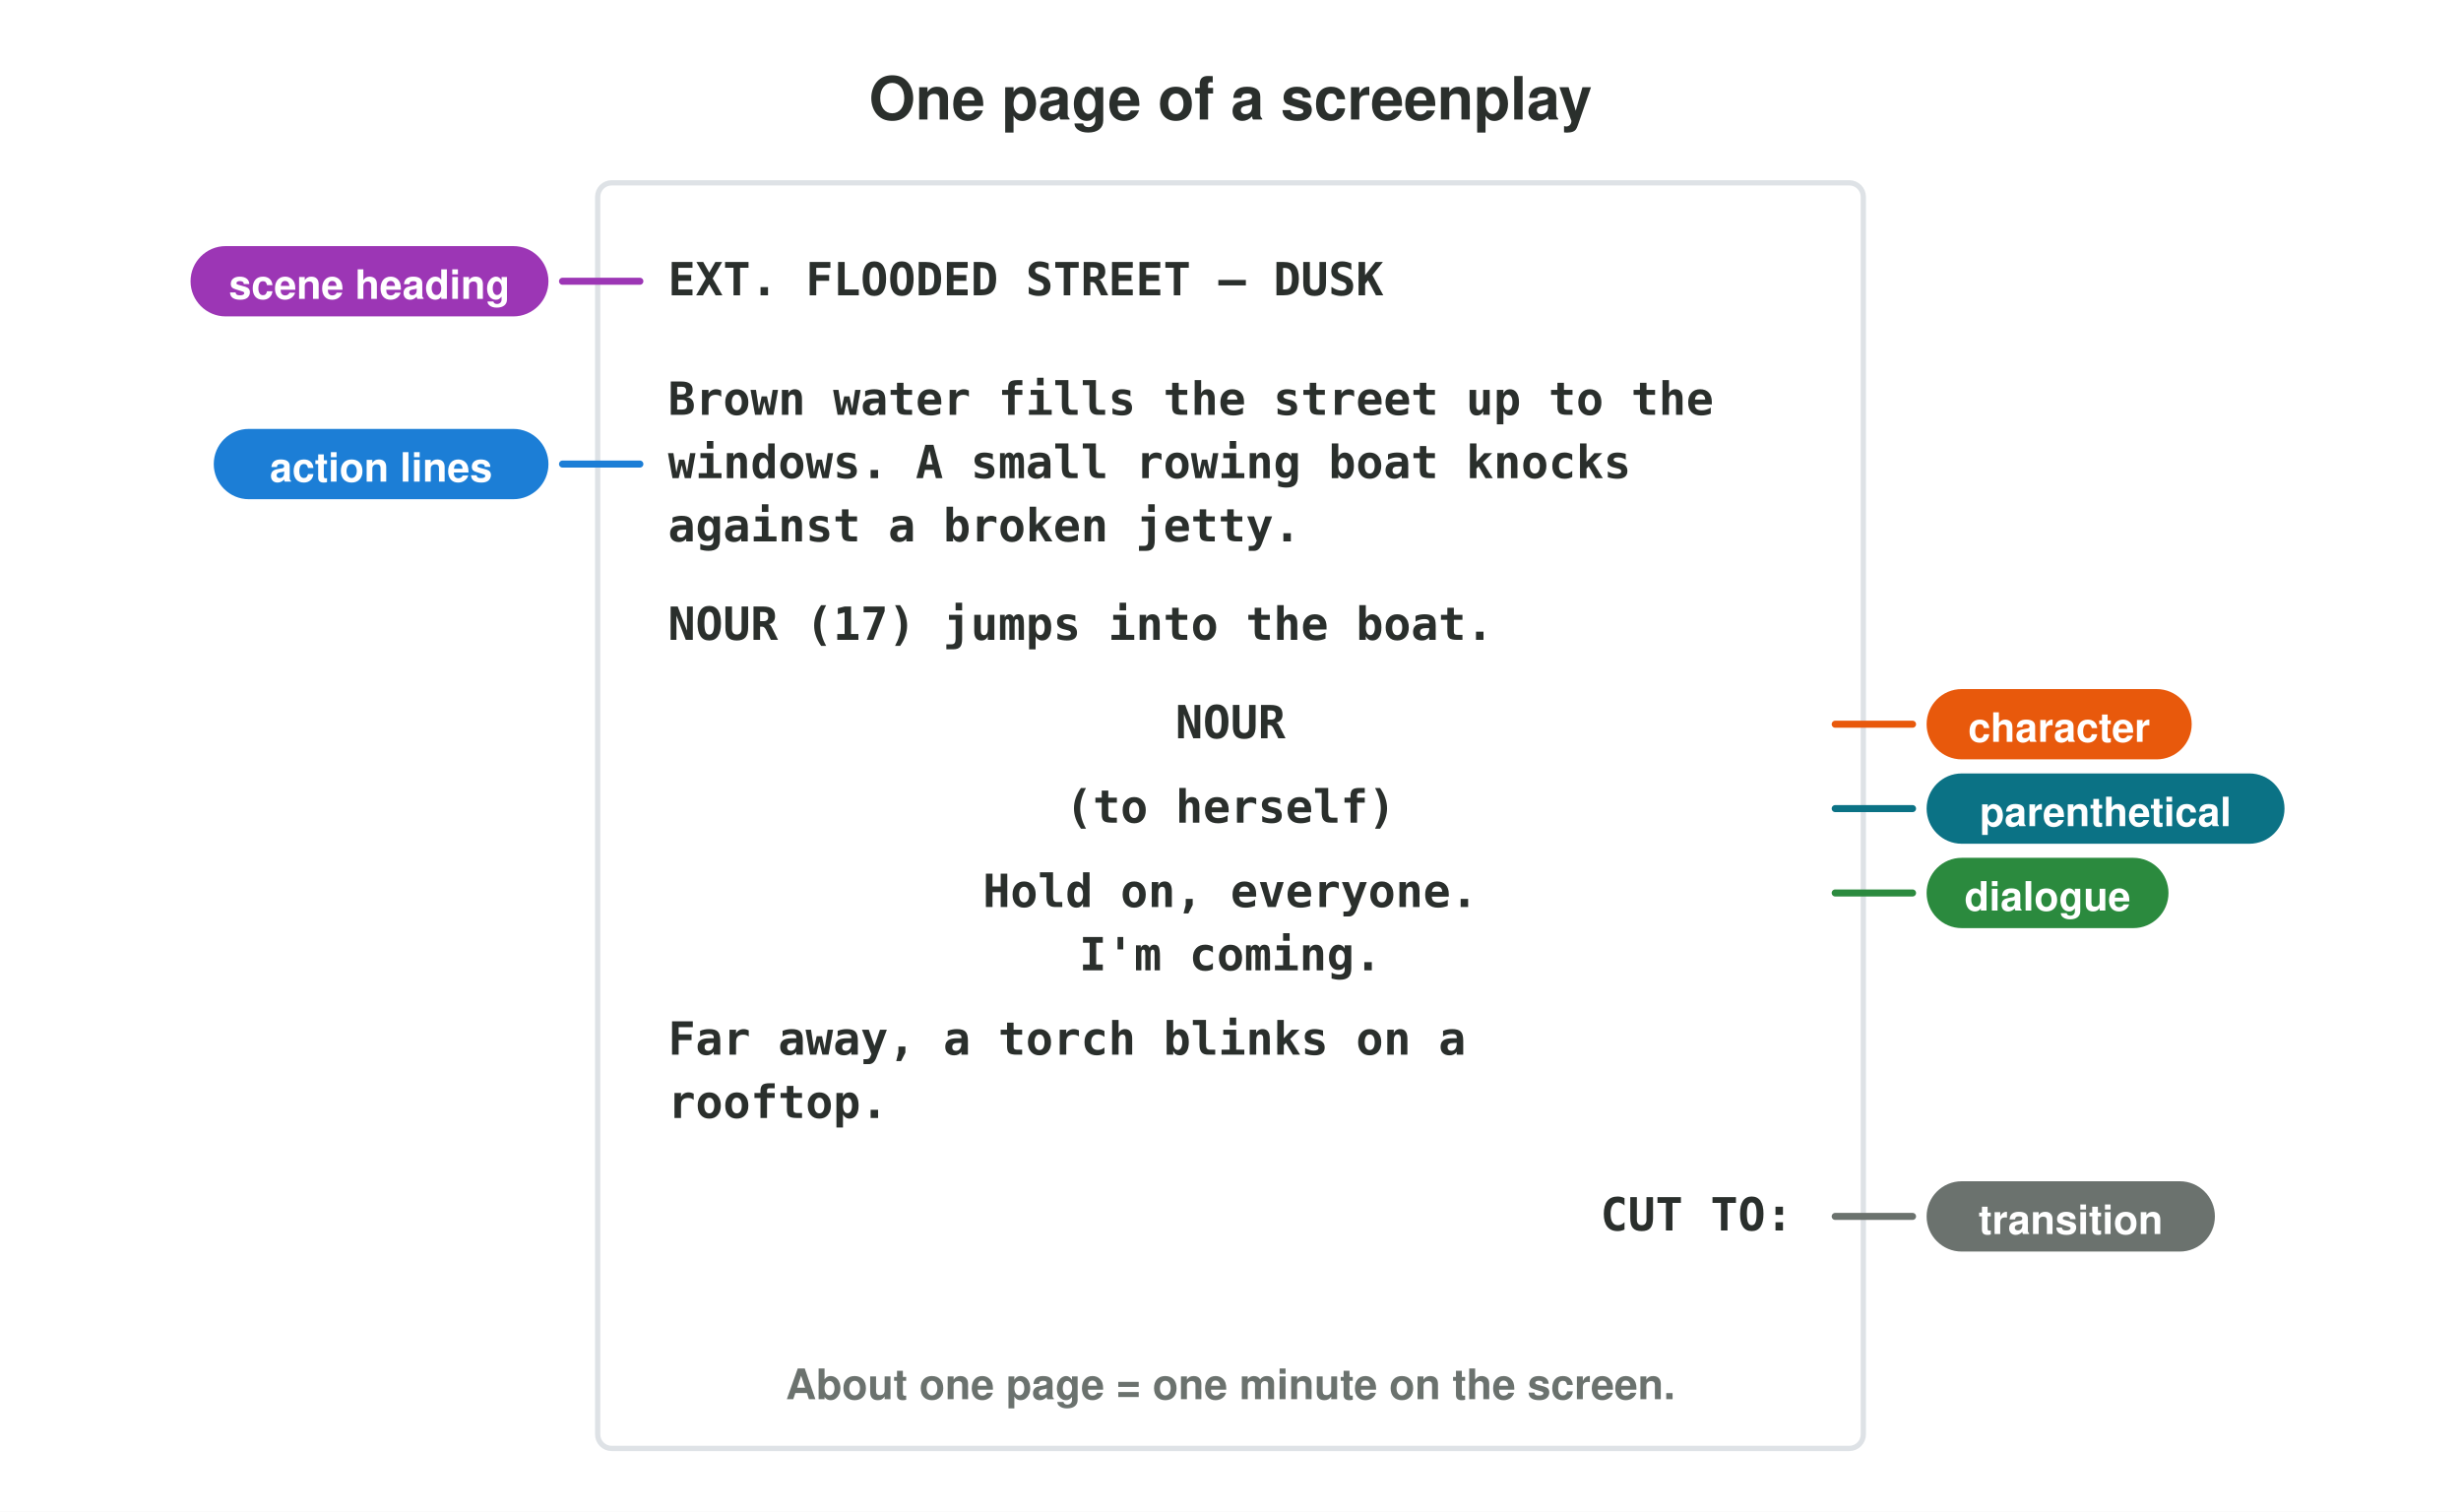
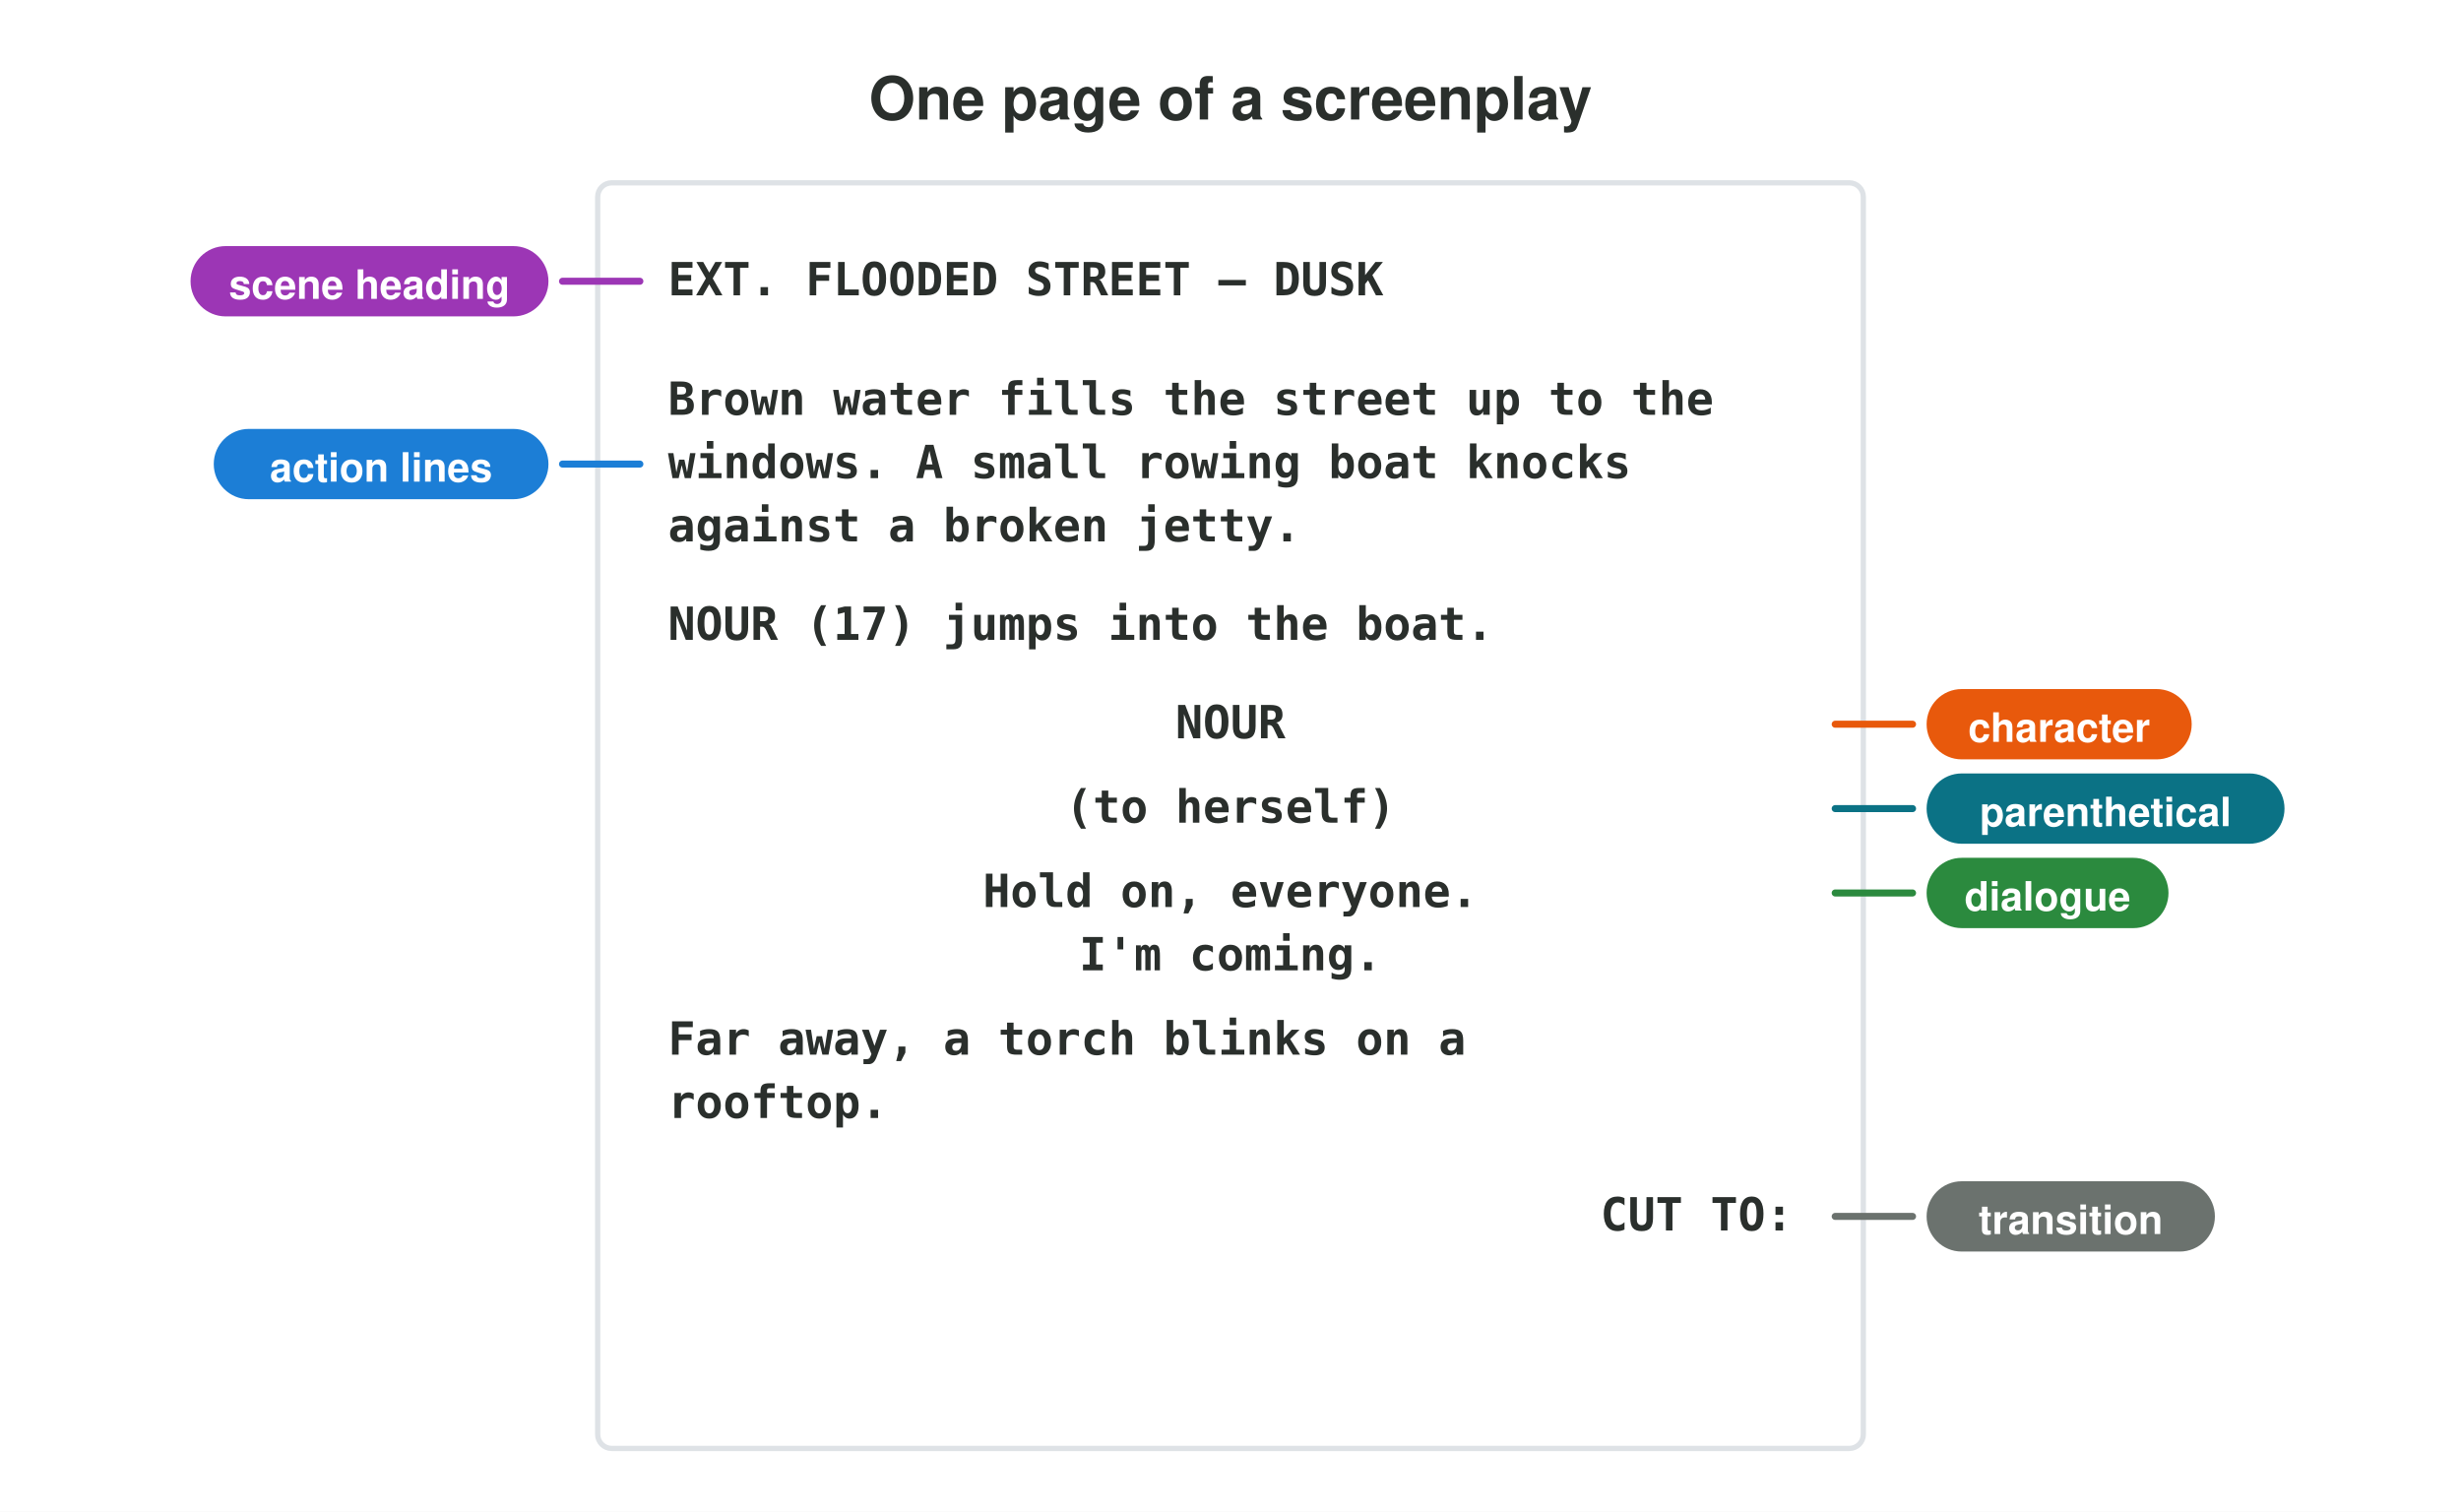
<svg xmlns="http://www.w3.org/2000/svg" width="700" height="430" viewBox="0 0 700 430" font-family="Helvetica, Arial, sans-serif" font-weight="600">
  <rect width="700" height="430" fill="#ffffff" />
  <text x="350" y="34" font-size="17" fill="#2a2f2c" text-anchor="middle" font-weight="800" xml:space="preserve">One page of a screenplay</text>
  <rect x="170" y="52" width="360" height="360" rx="4" fill="#ffffff" stroke="#dee2e6" stroke-width="1.5" />
  <text x="190" y="84" font-size="13" fill="#2a2f2c" text-anchor="start" font-weight="600" font-family="Menlo, Consolas, monospace" xml:space="preserve">EXT. FLOODED STREET – DUSK</text>
  <line x1="160" y1="80" x2="182" y2="80" stroke="#9C36B5" stroke-width="2" stroke-linecap="round" />
  <rect x="54.2" y="70" width="101.8" height="20" rx="10" fill="#9C36B5" stroke="none" stroke-width="1.5" />
  <text x="105.1" y="85" font-size="11.5" fill="#fff" text-anchor="middle" font-weight="800" xml:space="preserve">scene heading</text>
  <text x="190" y="118" font-size="13" fill="#2a2f2c" text-anchor="start" font-weight="600" font-family="Menlo, Consolas, monospace" xml:space="preserve">Brown water fills the street up to the</text>
  <text x="190" y="136" font-size="13" fill="#2a2f2c" text-anchor="start" font-weight="600" font-family="Menlo, Consolas, monospace" xml:space="preserve">windows. A small rowing boat knocks</text>
  <line x1="160" y1="132" x2="182" y2="132" stroke="#1c7ed6" stroke-width="2" stroke-linecap="round" />
  <rect x="60.8" y="122" width="95.2" height="20" rx="10" fill="#1c7ed6" stroke="none" stroke-width="1.5" />
  <text x="108.4" y="137" font-size="11.5" fill="#fff" text-anchor="middle" font-weight="800" xml:space="preserve">action lines</text>
  <text x="190" y="154" font-size="13" fill="#2a2f2c" text-anchor="start" font-weight="600" font-family="Menlo, Consolas, monospace" xml:space="preserve">against a broken jetty.</text>
  <text x="190" y="182" font-size="13" fill="#2a2f2c" text-anchor="start" font-weight="600" font-family="Menlo, Consolas, monospace" xml:space="preserve">NOUR (17) jumps into the boat.</text>
  <text x="350" y="210" font-size="13" fill="#2a2f2c" text-anchor="middle" font-weight="600" font-family="Menlo, Consolas, monospace" xml:space="preserve">NOUR</text>
  <line x1="522" y1="206" x2="544" y2="206" stroke="#e8590c" stroke-width="2" stroke-linecap="round" />
  <rect x="548" y="196" width="75.4" height="20" rx="10" fill="#e8590c" stroke="none" stroke-width="1.5" />
  <text x="585.7" y="211" font-size="11.5" fill="#fff" text-anchor="middle" font-weight="800" xml:space="preserve">character</text>
  <text x="350" y="234" font-size="13" fill="#2a2f2c" text-anchor="middle" font-weight="600" font-family="Menlo, Consolas, monospace" xml:space="preserve">(to herself)</text>
  <line x1="522" y1="230" x2="544" y2="230" stroke="#0b7285" stroke-width="2" stroke-linecap="round" />
  <rect x="548" y="220" width="101.8" height="20" rx="10" fill="#0b7285" stroke="none" stroke-width="1.5" />
  <text x="598.9" y="235" font-size="11.5" fill="#fff" text-anchor="middle" font-weight="800" xml:space="preserve">parenthetical</text>
  <text x="350" y="258" font-size="13" fill="#2a2f2c" text-anchor="middle" font-weight="600" font-family="Menlo, Consolas, monospace" xml:space="preserve">Hold on, everyone.</text>
  <line x1="522" y1="254" x2="544" y2="254" stroke="#2b8a3e" stroke-width="2" stroke-linecap="round" />
  <rect x="548" y="244" width="68.8" height="20" rx="10" fill="#2b8a3e" stroke="none" stroke-width="1.5" />
  <text x="582.4" y="259" font-size="11.5" fill="#fff" text-anchor="middle" font-weight="800" xml:space="preserve">dialogue</text>
  <text x="350" y="276" font-size="13" fill="#2a2f2c" text-anchor="middle" font-weight="600" font-family="Menlo, Consolas, monospace" xml:space="preserve">I'm coming.</text>
  <text x="190" y="300" font-size="13" fill="#2a2f2c" text-anchor="start" font-weight="600" font-family="Menlo, Consolas, monospace" xml:space="preserve">Far away, a torch blinks on a</text>
  <text x="190" y="318" font-size="13" fill="#2a2f2c" text-anchor="start" font-weight="600" font-family="Menlo, Consolas, monospace" xml:space="preserve">rooftop.</text>
  <text x="510" y="350" font-size="13" fill="#2a2f2c" text-anchor="end" font-weight="600" font-family="Menlo, Consolas, monospace" xml:space="preserve">CUT TO:</text>
  <line x1="522" y1="346" x2="544" y2="346" stroke="#6b726e" stroke-width="2" stroke-linecap="round" />
  <rect x="548" y="336" width="82" height="20" rx="10" fill="#6b726e" stroke="none" stroke-width="1.5" />
  <text x="589" y="351" font-size="11.5" fill="#fff" text-anchor="middle" font-weight="800" xml:space="preserve">transition</text>
-   <text x="350" y="398" font-size="12" fill="#6b726e" text-anchor="middle" font-weight="700" xml:space="preserve">About one page = one minute on the screen.</text>
</svg>
